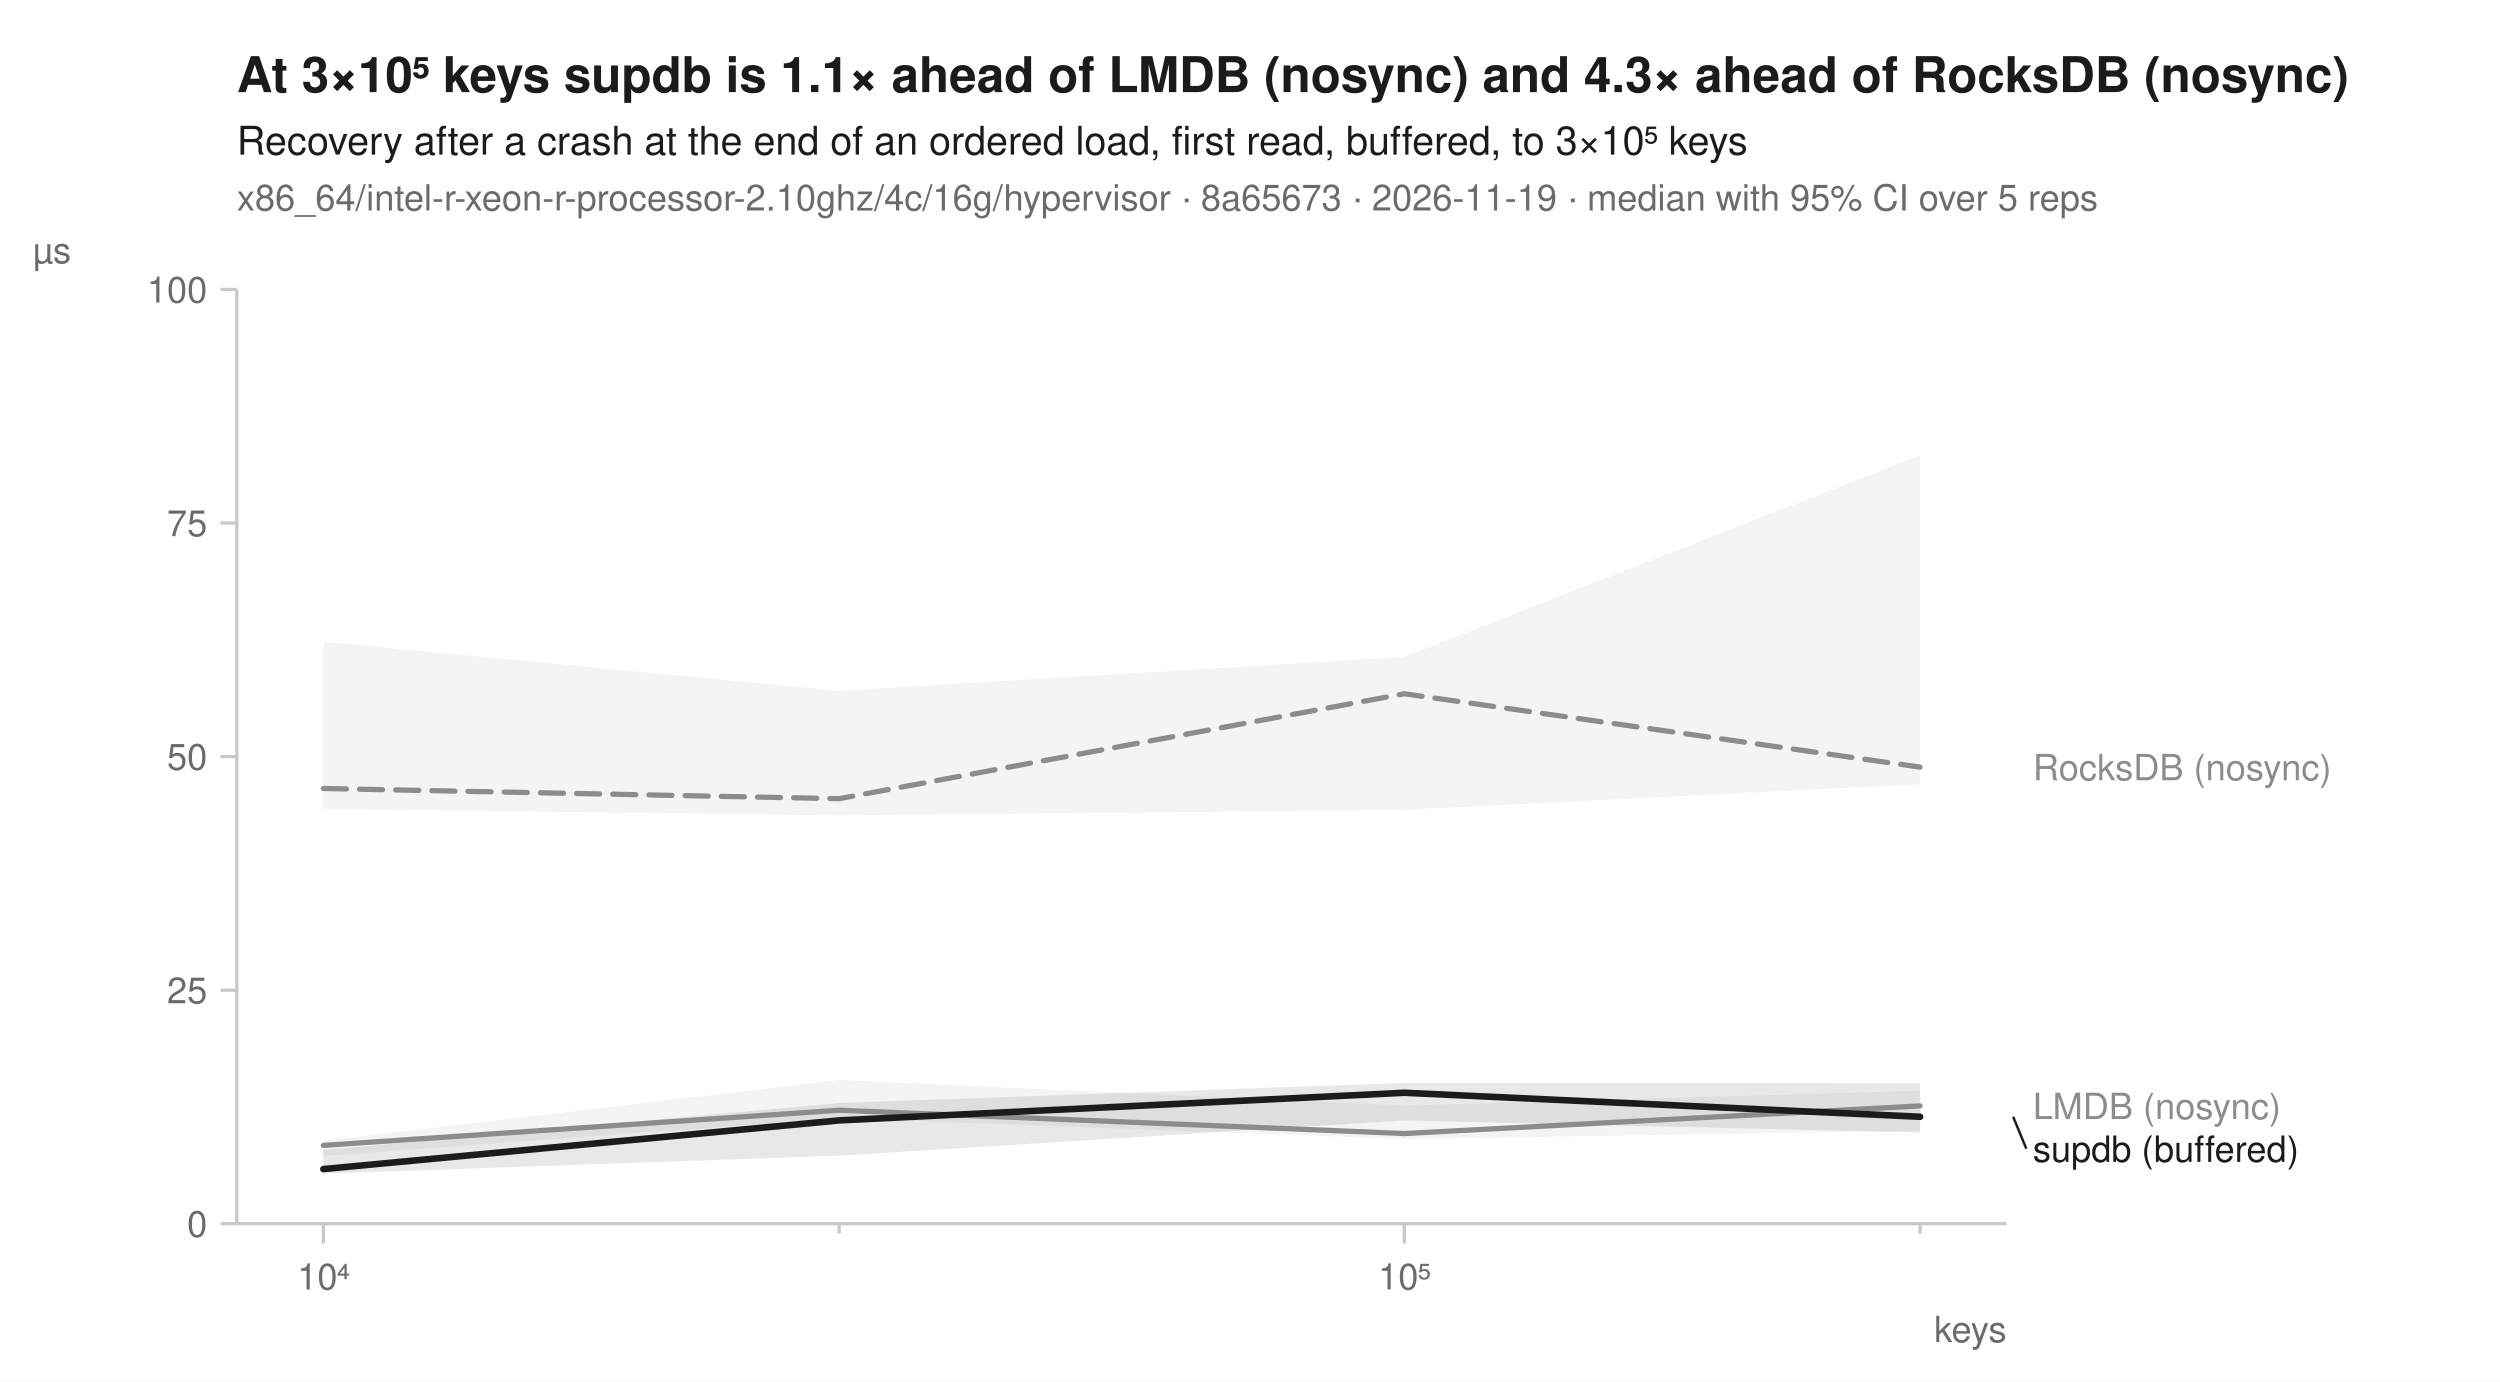
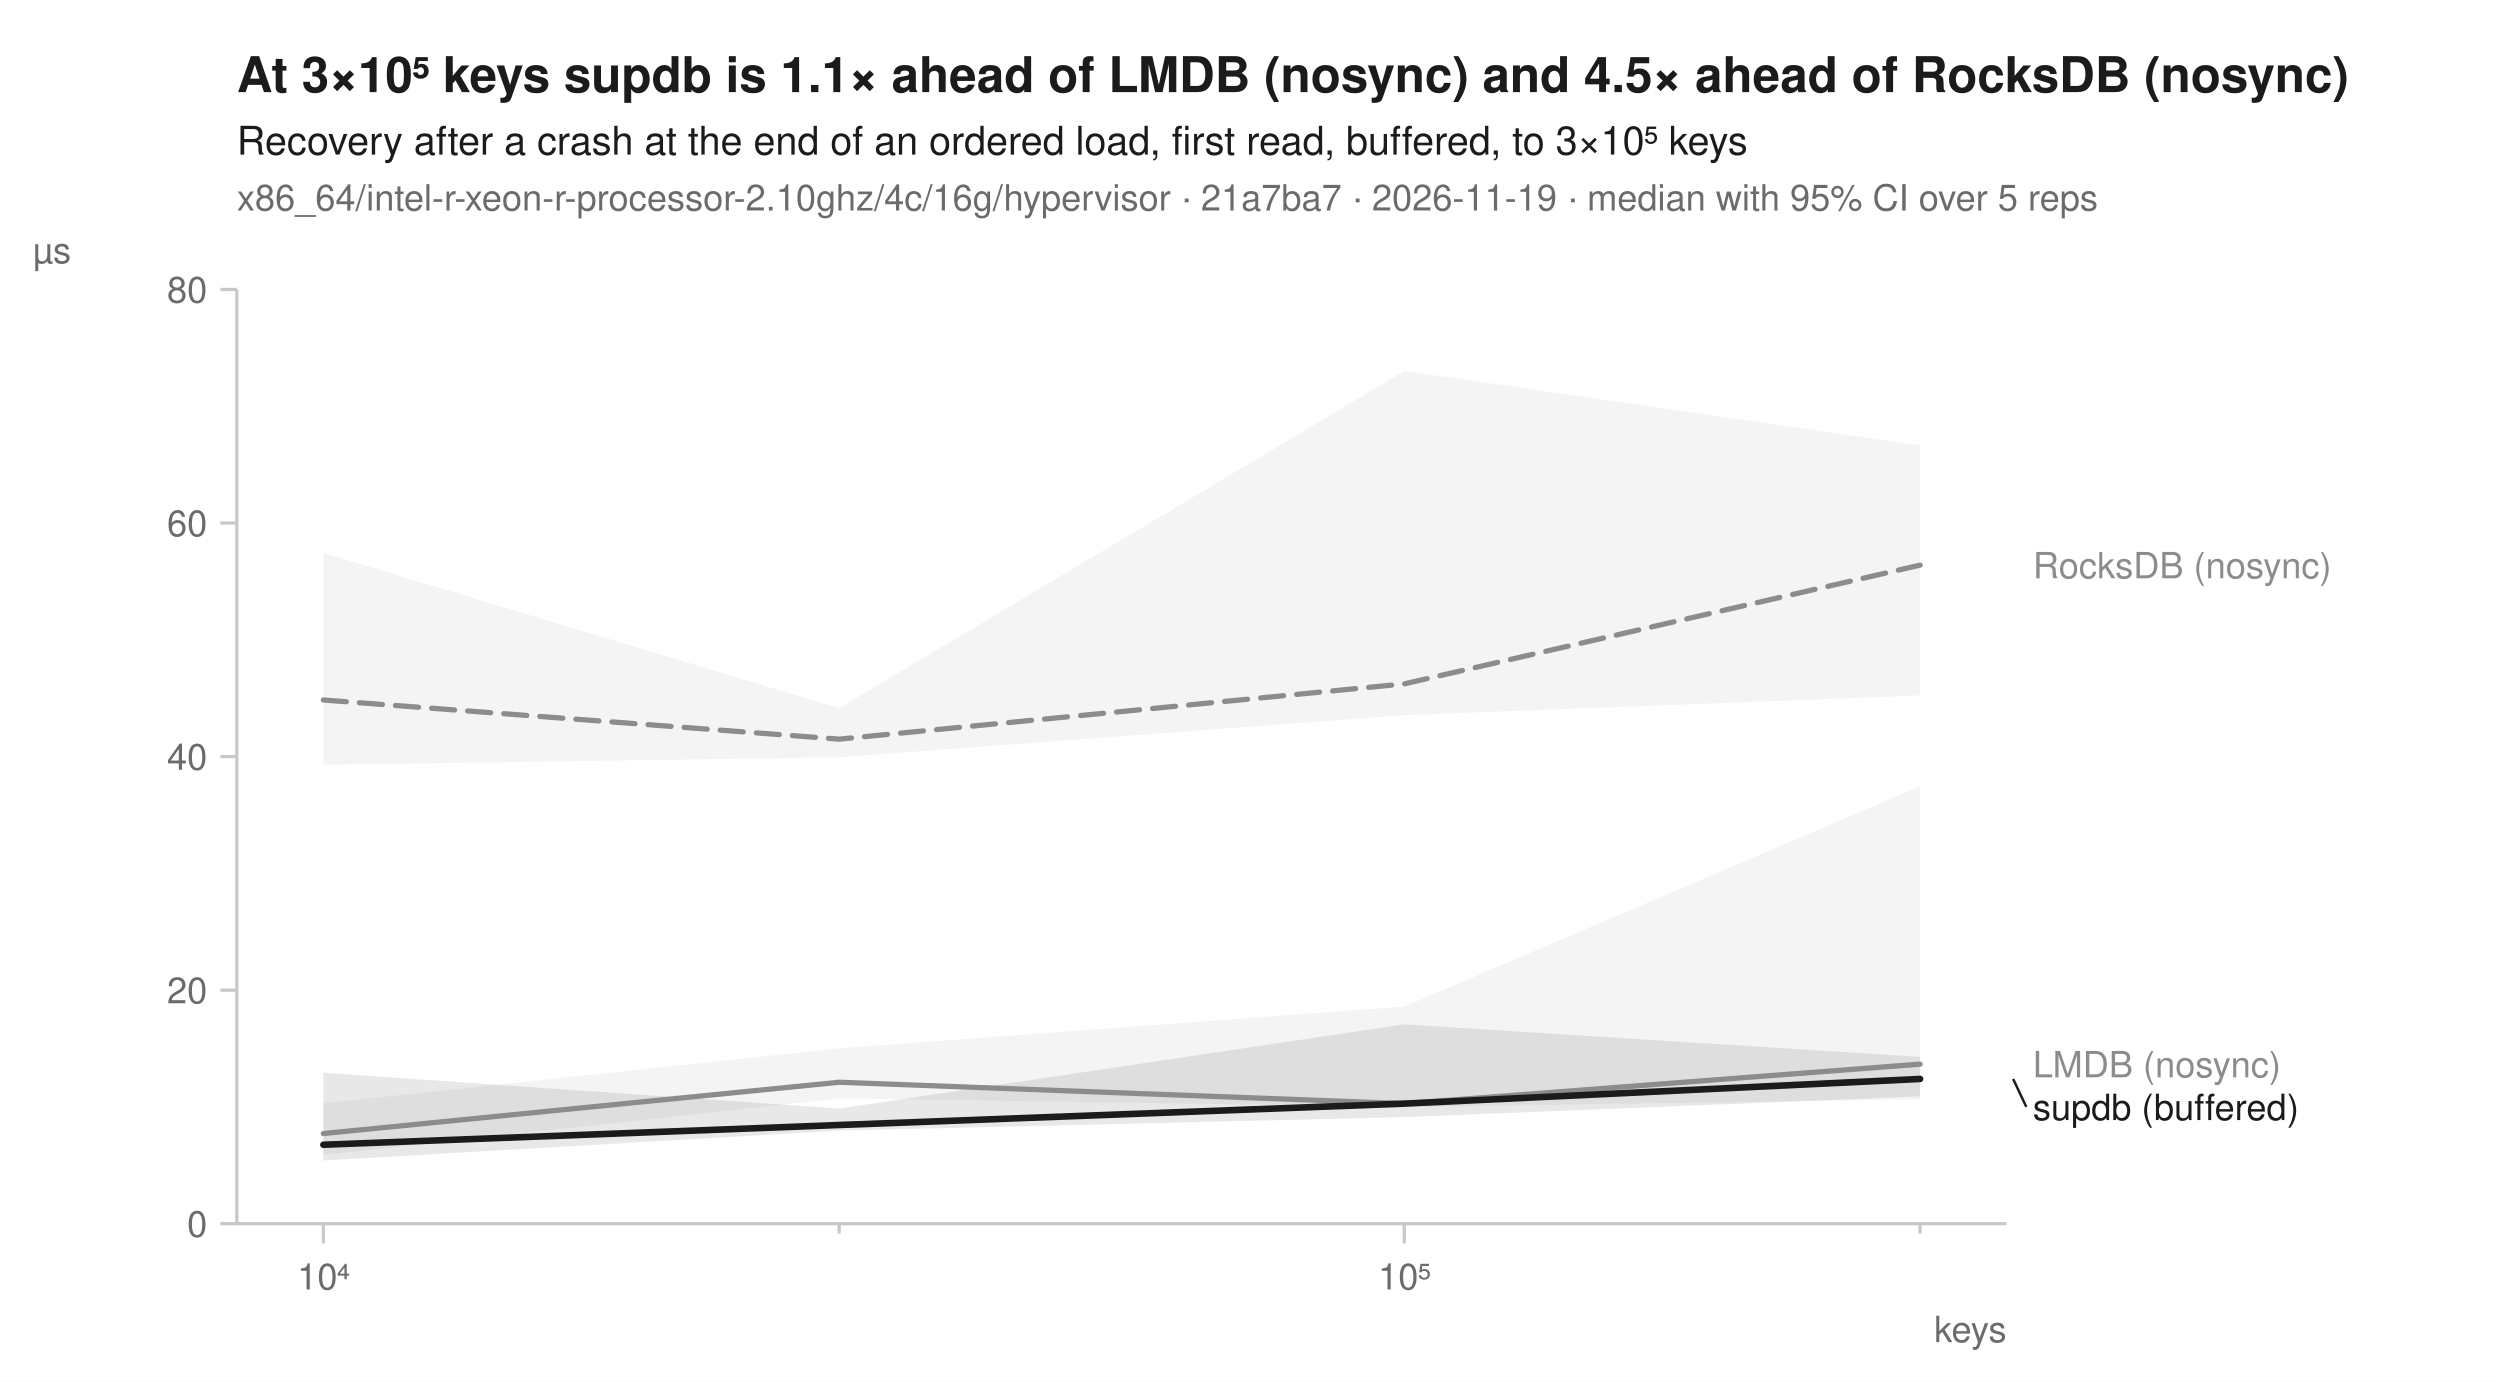
<svg xmlns="http://www.w3.org/2000/svg" width="760" height="420" viewBox="0 0 760 420" font-family="-apple-system, BlinkMacSystemFont, 'Segoe UI', Helvetica, Arial, sans-serif" fill="#1b1b1b">
  <rect width="760" height="420" fill="white" />
-   <text x="72" y="28" font-size="15" font-weight="600">At 3×10⁵ keys supdb is 1.1× ahead of LMDB (nosync) and 4.3× ahead of RocksDB (nosync)</text>
+   <text x="72" y="28" font-size="15" font-weight="600">At 3×10⁵ keys supdb is 1.1× ahead of LMDB (nosync) and 4.5× ahead of RocksDB (nosync)</text>
  <text x="72" y="47" font-size="12">Recovery after a crash at the end of an ordered load, first read, buffered, to 3×10⁵ keys</text>
-   <text x="72" y="64" font-size="11" fill="#6b6b6b">x86_64/intel-r-xeon-r-processor-2.10ghz/4c/16g/hypervisor · 8a65673 · 2026-11-19 · median with 95% CI over 5 reps</text>
+   <text x="72" y="64" font-size="11" fill="#6b6b6b">x86_64/intel-r-xeon-r-processor-2.10ghz/4c/16g/hypervisor · 21a7ba7 · 2026-11-19 · median with 95% CI over 5 reps</text>
  <line x1="72" y1="372" x2="610" y2="372" stroke="#c8c8c8" stroke-width="1" />
  <line x1="72" y1="88" x2="72" y2="372" stroke="#c8c8c8" stroke-width="1" />
  <line x1="98.3" y1="372" x2="98.3" y2="378" stroke="#c8c8c8" stroke-width="1" />
  <text x="98.3" y="392" font-size="11" text-anchor="middle" fill="#6b6b6b">10⁴</text>
  <line x1="255.1" y1="372" x2="255.1" y2="375" stroke="#c8c8c8" stroke-width="1" />
  <line x1="426.9" y1="372" x2="426.9" y2="378" stroke="#c8c8c8" stroke-width="1" />
  <text x="426.9" y="392" font-size="11" text-anchor="middle" fill="#6b6b6b">10⁵</text>
  <line x1="583.7" y1="372" x2="583.7" y2="375" stroke="#c8c8c8" stroke-width="1" />
  <text x="610" y="408" font-size="11" text-anchor="end" fill="#6b6b6b">keys</text>
  <line x1="67" y1="372.0" x2="72" y2="372.0" stroke="#c8c8c8" stroke-width="1" />
  <text x="63" y="376.0" font-size="11" text-anchor="end" fill="#6b6b6b">0</text>
  <line x1="67" y1="301.0" x2="72" y2="301.0" stroke="#c8c8c8" stroke-width="1" />
-   <text x="63" y="305.0" font-size="11" text-anchor="end" fill="#6b6b6b">25</text>
+   <text x="63" y="305.0" font-size="11" text-anchor="end" fill="#6b6b6b">20</text>
  <line x1="67" y1="230.0" x2="72" y2="230.0" stroke="#c8c8c8" stroke-width="1" />
-   <text x="63" y="234.0" font-size="11" text-anchor="end" fill="#6b6b6b">50</text>
+   <text x="63" y="234.0" font-size="11" text-anchor="end" fill="#6b6b6b">40</text>
  <line x1="67" y1="159.0" x2="72" y2="159.0" stroke="#c8c8c8" stroke-width="1" />
-   <text x="63" y="163.0" font-size="11" text-anchor="end" fill="#6b6b6b">75</text>
+   <text x="63" y="163.0" font-size="11" text-anchor="end" fill="#6b6b6b">60</text>
  <line x1="67" y1="88.0" x2="72" y2="88.0" stroke="#c8c8c8" stroke-width="1" />
-   <text x="63" y="92.0" font-size="11" text-anchor="end" fill="#6b6b6b">100</text>
+   <text x="63" y="92.0" font-size="11" text-anchor="end" fill="#6b6b6b">80</text>
  <text x="10" y="80" font-size="11" text-anchor="start" fill="#6b6b6b">µs</text>
-   <path d="M98.3,195.1 L255.1,210.0 L426.9,199.7 L583.7,138.4 L583.7,238.4 L426.9,246.2 L255.1,247.9 L98.3,245.9 Z" fill="#8c8c8c" fill-opacity="0.10" />
-   <path d="M98.3,346.8 L255.1,328.3 L426.9,336.1 L583.7,331.6 L583.7,343.7 L426.9,346.3 L255.1,339.9 L98.3,351.4 Z" fill="#8c8c8c" fill-opacity="0.10" />
-   <path d="M98.3,349.6 L255.1,335.3 L426.9,329.2 L583.7,329.3 L583.7,344.3 L426.9,340.6 L255.1,351.3 L98.3,356.8 Z" fill="#1b1b1b" fill-opacity="0.10" />
-   <path d="M98.3,239.7 L255.1,242.8 L426.9,210.9 L583.7,233.2 " fill="none" stroke="#8c8c8c" stroke-width="1.6" stroke-linejoin="round" stroke-linecap="round" stroke-dasharray="7,4" />
-   <path d="M98.3,348.2 L255.1,337.5 L426.9,344.6 L583.7,336.2 " fill="none" stroke="#8c8c8c" stroke-width="1.6" stroke-linejoin="round" stroke-linecap="round" />
-   <path d="M98.3,355.4 L255.1,340.6 L426.9,332.2 L583.7,339.5 " fill="none" stroke="#1b1b1b" stroke-width="2" stroke-linejoin="round" stroke-linecap="round" />
-   <text x="618.0" y="237.2" font-size="11" fill="#8c8c8c">RocksDB (nosync)</text>
-   <text x="618.0" y="340.2" font-size="11" fill="#8c8c8c">LMDB (nosync)</text>
-   <line x1="612.0" y1="339.5" x2="616.0" y2="349.2" stroke="#1b1b1b" stroke-width="0.75" />
-   <text x="618.0" y="353.2" font-size="11" fill="#1b1b1b">supdb (buffered)</text>
+   <path d="M98.3,168.1 L255.1,215.3 L426.9,112.8 L583.7,135.4 L583.7,211.4 L426.9,217.4 L255.1,230.2 L98.3,232.5 Z" fill="#8c8c8c" fill-opacity="0.10" />
+   <path d="M98.3,335.4 L255.1,318.7 L426.9,306.0 L583.7,239.0 L583.7,334.2 L426.9,336.5 L255.1,333.9 L98.3,351.1 Z" fill="#8c8c8c" fill-opacity="0.10" />
+   <path d="M98.3,326.1 L255.1,337.0 L426.9,311.4 L583.7,321.3 L583.7,333.3 L426.9,339.6 L255.1,343.7 L98.3,352.8 Z" fill="#1b1b1b" fill-opacity="0.10" />
+   <path d="M98.3,212.8 L255.1,224.7 L426.9,207.9 L583.7,171.8 " fill="none" stroke="#8c8c8c" stroke-width="1.6" stroke-linejoin="round" stroke-linecap="round" stroke-dasharray="7,4" />
+   <path d="M98.3,344.6 L255.1,329.0 L426.9,335.5 L583.7,323.5 " fill="none" stroke="#8c8c8c" stroke-width="1.6" stroke-linejoin="round" stroke-linecap="round" />
+   <path d="M98.3,348.0 L255.1,342.0 L426.9,335.5 L583.7,328.0 " fill="none" stroke="#1b1b1b" stroke-width="2" stroke-linejoin="round" stroke-linecap="round" />
+   <text x="618.0" y="175.8" font-size="11" fill="#8c8c8c">RocksDB (nosync)</text>
+   <text x="618.0" y="327.5" font-size="11" fill="#8c8c8c">LMDB (nosync)</text>
+   <line x1="612.0" y1="328.0" x2="616.0" y2="336.5" stroke="#1b1b1b" stroke-width="0.75" />
+   <text x="618.0" y="340.5" font-size="11" fill="#1b1b1b">supdb (buffered)</text>
</svg>
